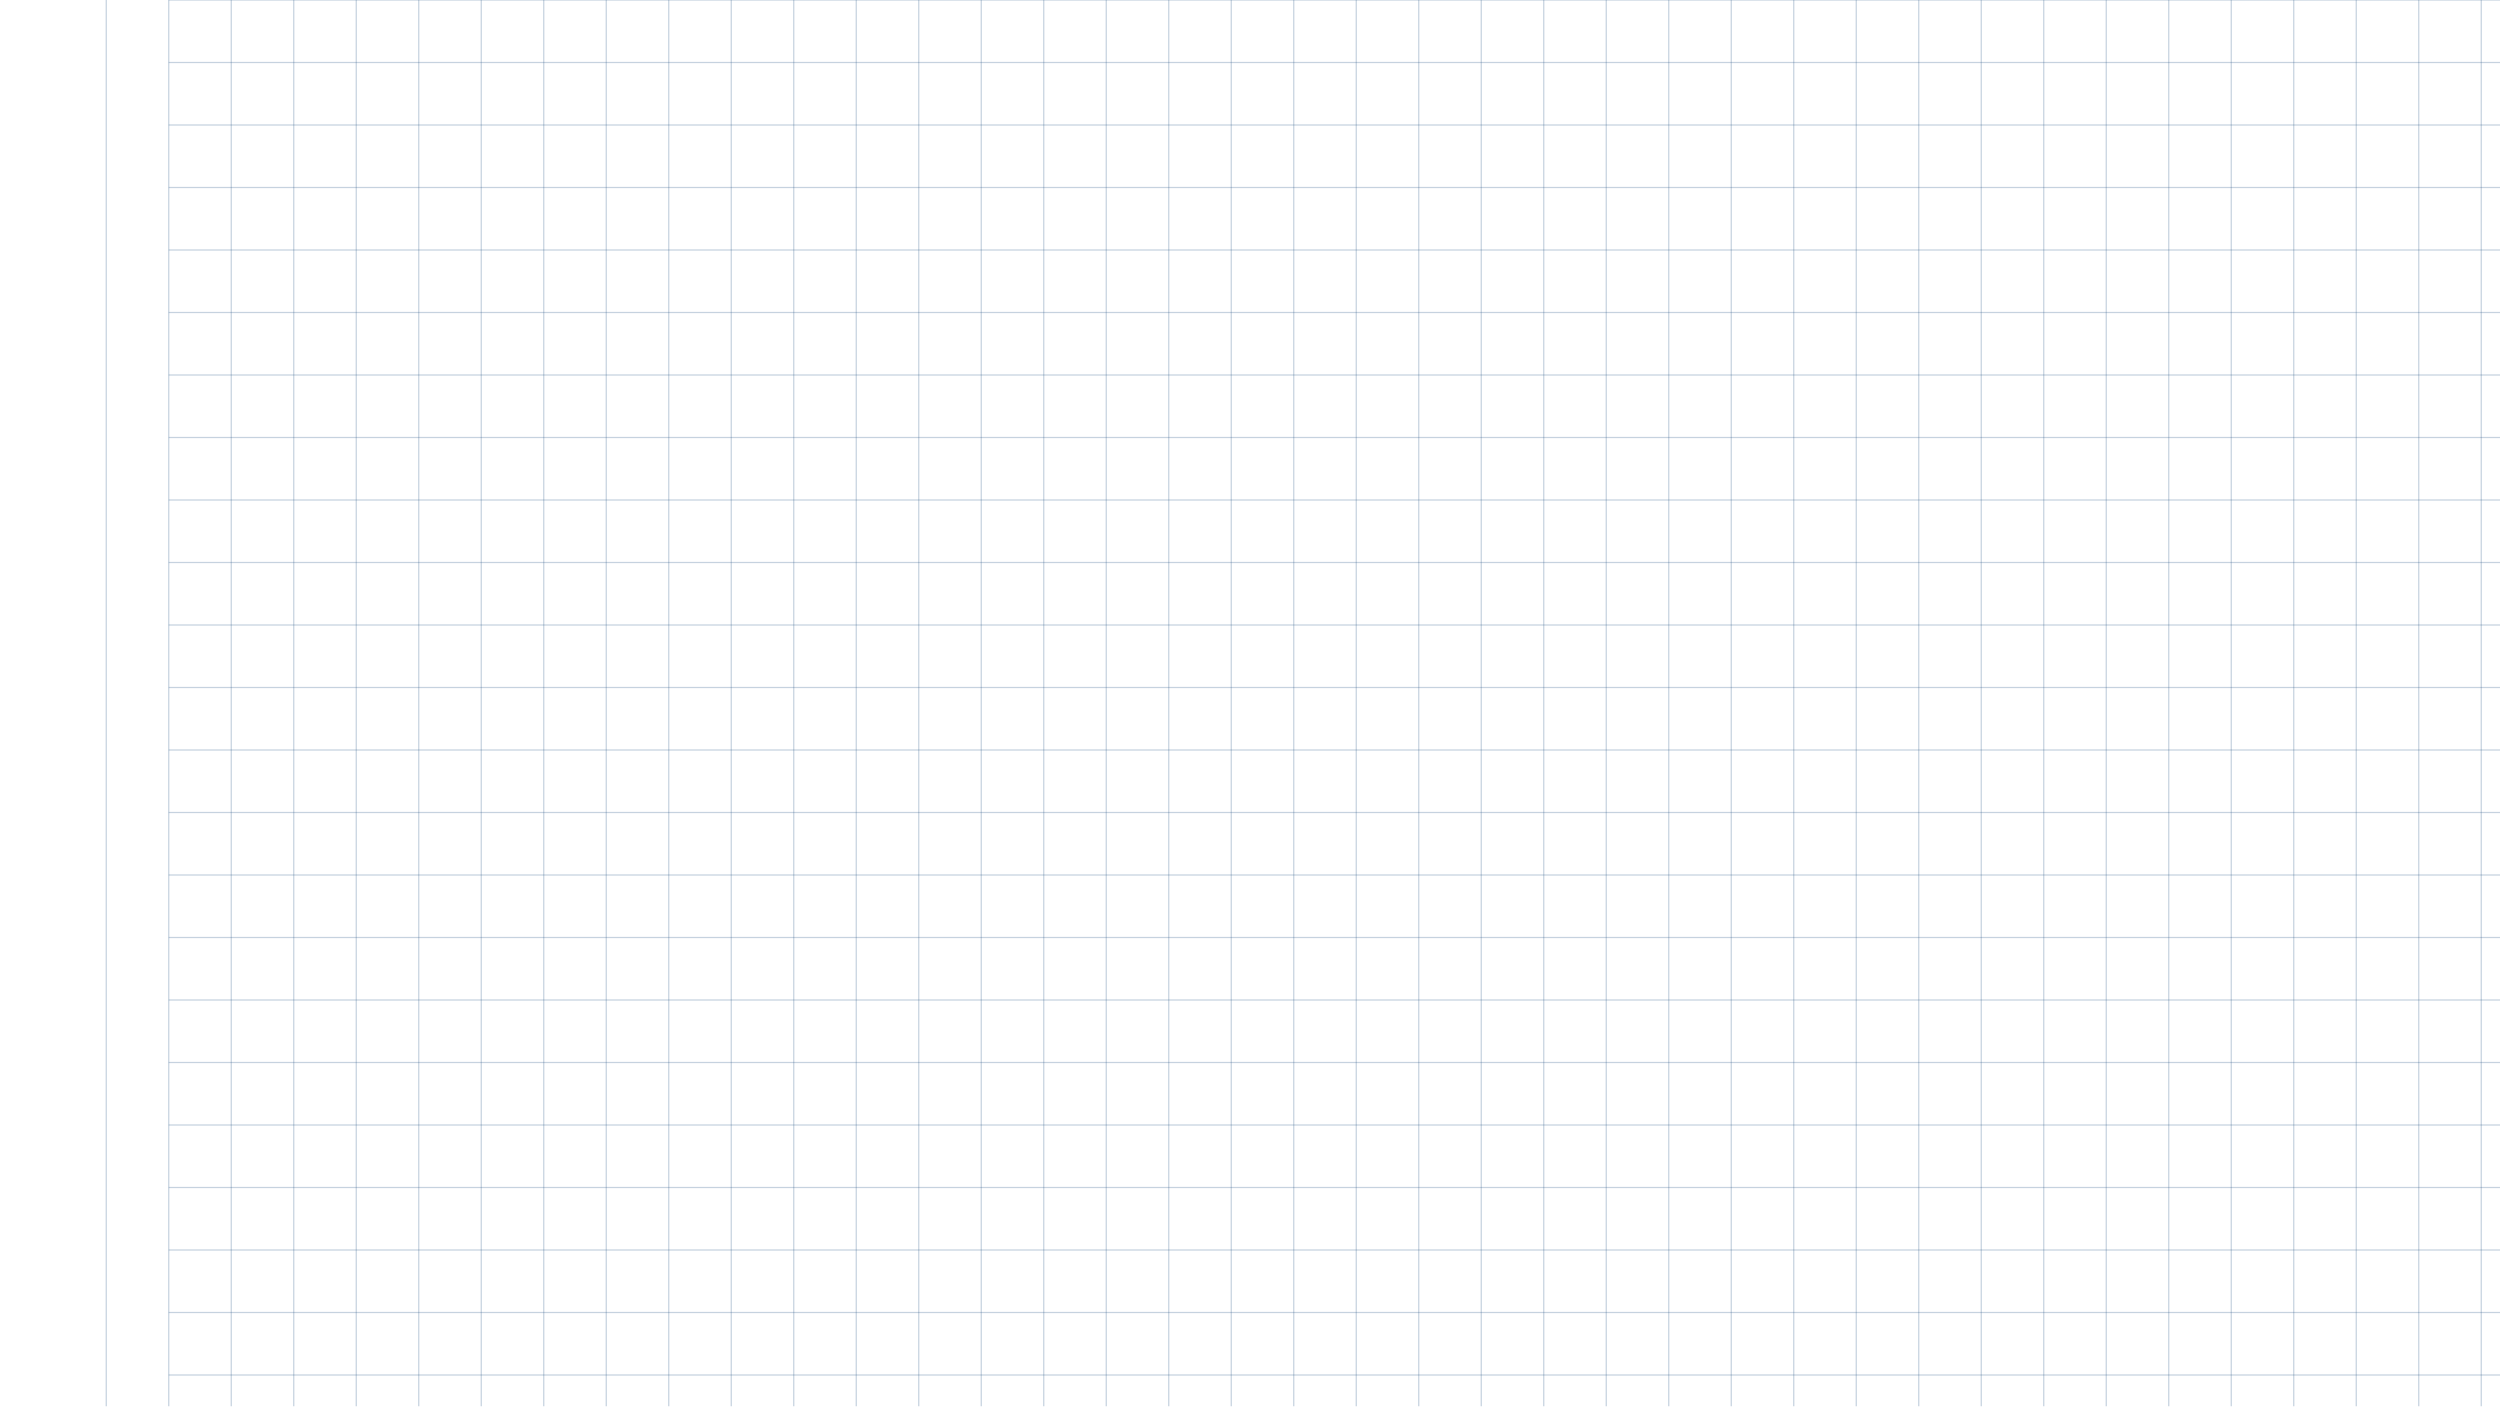
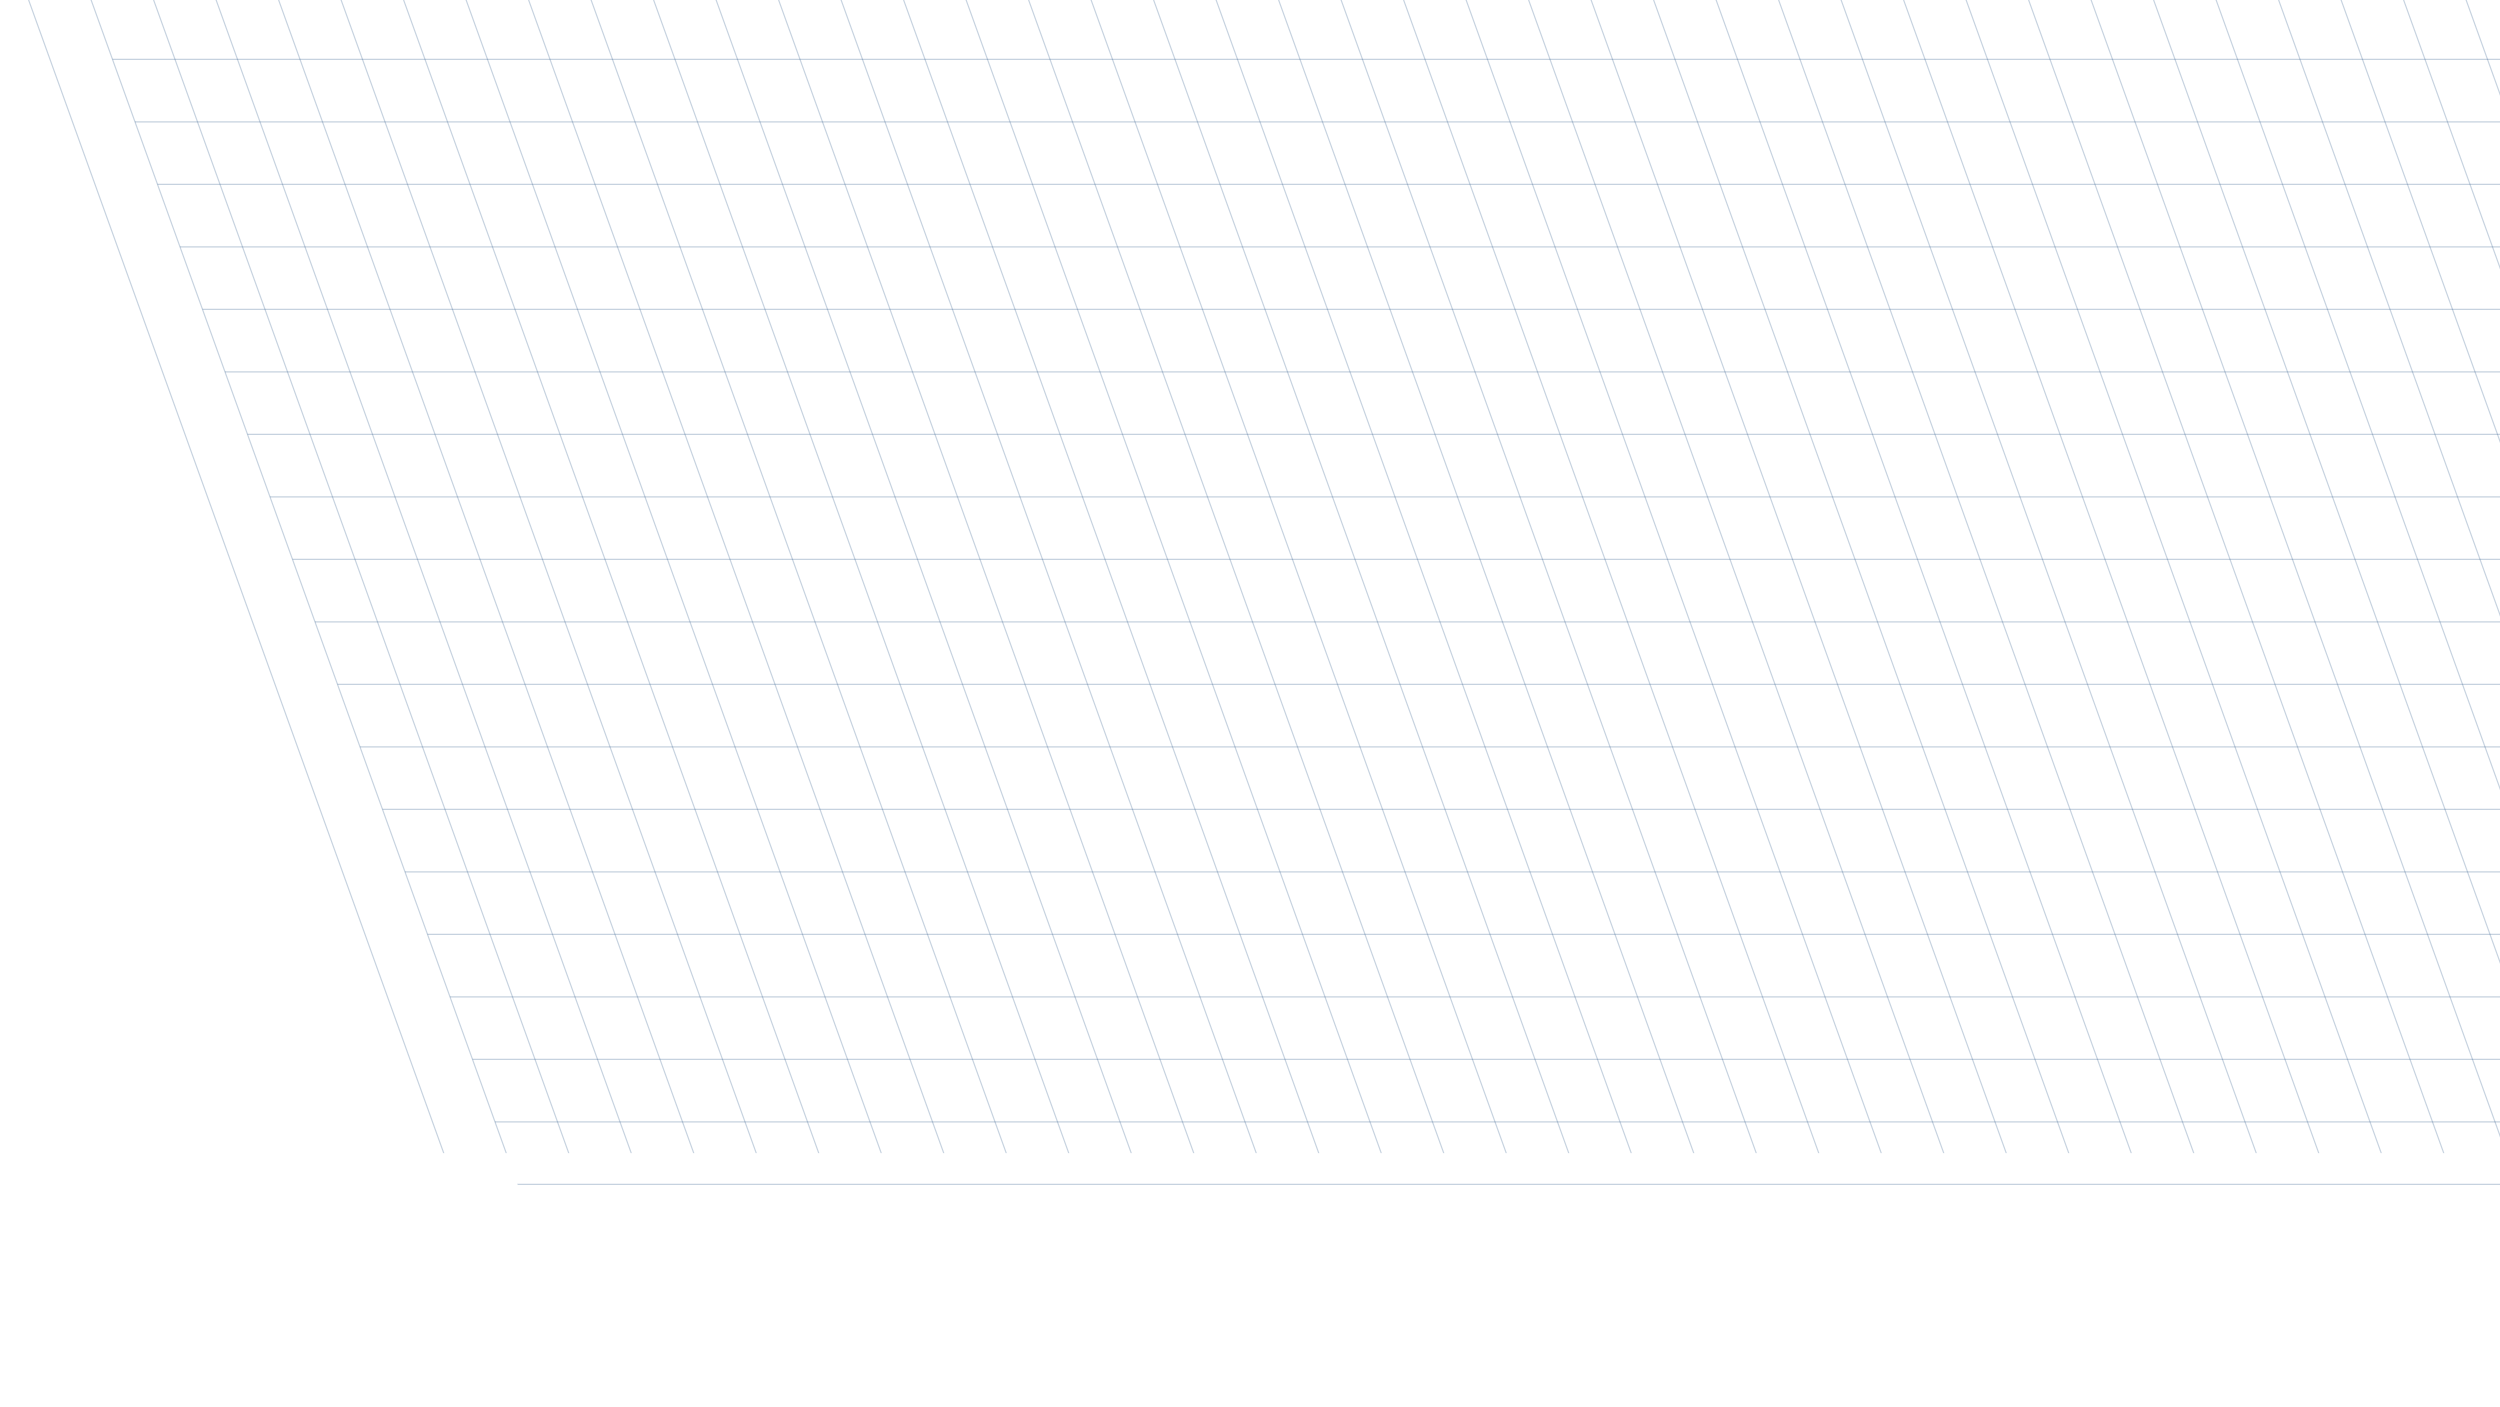
<svg xmlns="http://www.w3.org/2000/svg" width="1600.000" height="900.000" viewBox="0 0 1600 900" role="img" aria-hidden="true">
-   <g fill="none" fill-opacity="0.12" stroke="#1d4d80" stroke-opacity="0.25" stroke-width="0.8" transform="matrix(1 0 0 1 108 0)">
+   <g fill="none" fill-opacity="0.12" stroke="#1d4d80" stroke-opacity="0.25" stroke-width="0.8" transform="matrix(1 0 0.36 1 0 -162)">
    <path d="M-40.0,0L-40.0,900.0M0.0,0L0.0,900.0M40.0,0L40.0,900.0M80.0,0L80.0,900.0M120.0,0L120.0,900.0M160.0,0L160.0,900.0M200.0,0L200.0,900.0M240.0,0L240.0,900.0M280.0,0L280.0,900.0M320.0,0L320.0,900.0M360.0,0L360.0,900.0M400.0,0L400.0,900.0M440.0,0L440.0,900.0M480.0,0L480.0,900.0M520.0,0L520.0,900.0M560.0,0L560.0,900.0M600.0,0L600.0,900.0M640.0,0L640.0,900.0M680.0,0L680.0,900.0M720.0,0L720.0,900.0M760.0,0L760.0,900.0M800.0,0L800.0,900.0M840.0,0L840.0,900.0M880.0,0L880.0,900.0M920.0,0L920.0,900.0M960.0,0L960.0,900.0M1000.0,0L1000.0,900.0M1040.0,0L1040.0,900.0M1080.0,0L1080.0,900.0M1120.0,0L1120.0,900.0M1160.0,0L1160.0,900.0M1200.0,0L1200.0,900.0M1240.0,0L1240.0,900.0M1280.0,0L1280.0,900.0M1320.0,0L1320.0,900.0M1360.0,0L1360.0,900.0M1400.0,0L1400.0,900.0M1440.0,0L1440.0,900.0M1480.0,0L1480.0,900.0M1520.0,0L1520.0,900.0M1560.0,0L1560.0,900.0M1600.0,0L1600.0,900.0M1640.0,0L1640.0,900.0" />
    <path d="M0,-40.0L1600.0,-40.0M0,0.0L1600.0,0.0M0,40.0L1600.0,40.0M0,80.0L1600.0,80.0M0,120.0L1600.0,120.0M0,160.0L1600.0,160.0M0,200.0L1600.0,200.0M0,240.0L1600.0,240.0M0,280.0L1600.0,280.0M0,320.0L1600.0,320.0M0,360.0L1600.0,360.0M0,400.0L1600.0,400.0M0,440.0L1600.0,440.0M0,480.0L1600.0,480.0M0,520.0L1600.0,520.0M0,560.0L1600.0,560.0M0,600.0L1600.0,600.0M0,640.0L1600.0,640.0M0,680.0L1600.0,680.0M0,720.0L1600.0,720.0M0,760.0L1600.0,760.0M0,800.0L1600.0,800.0M0,840.0L1600.0,840.0M0,880.0L1600.0,880.0M0,920.0L1600.0,920.0" />
  </g>
</svg>
